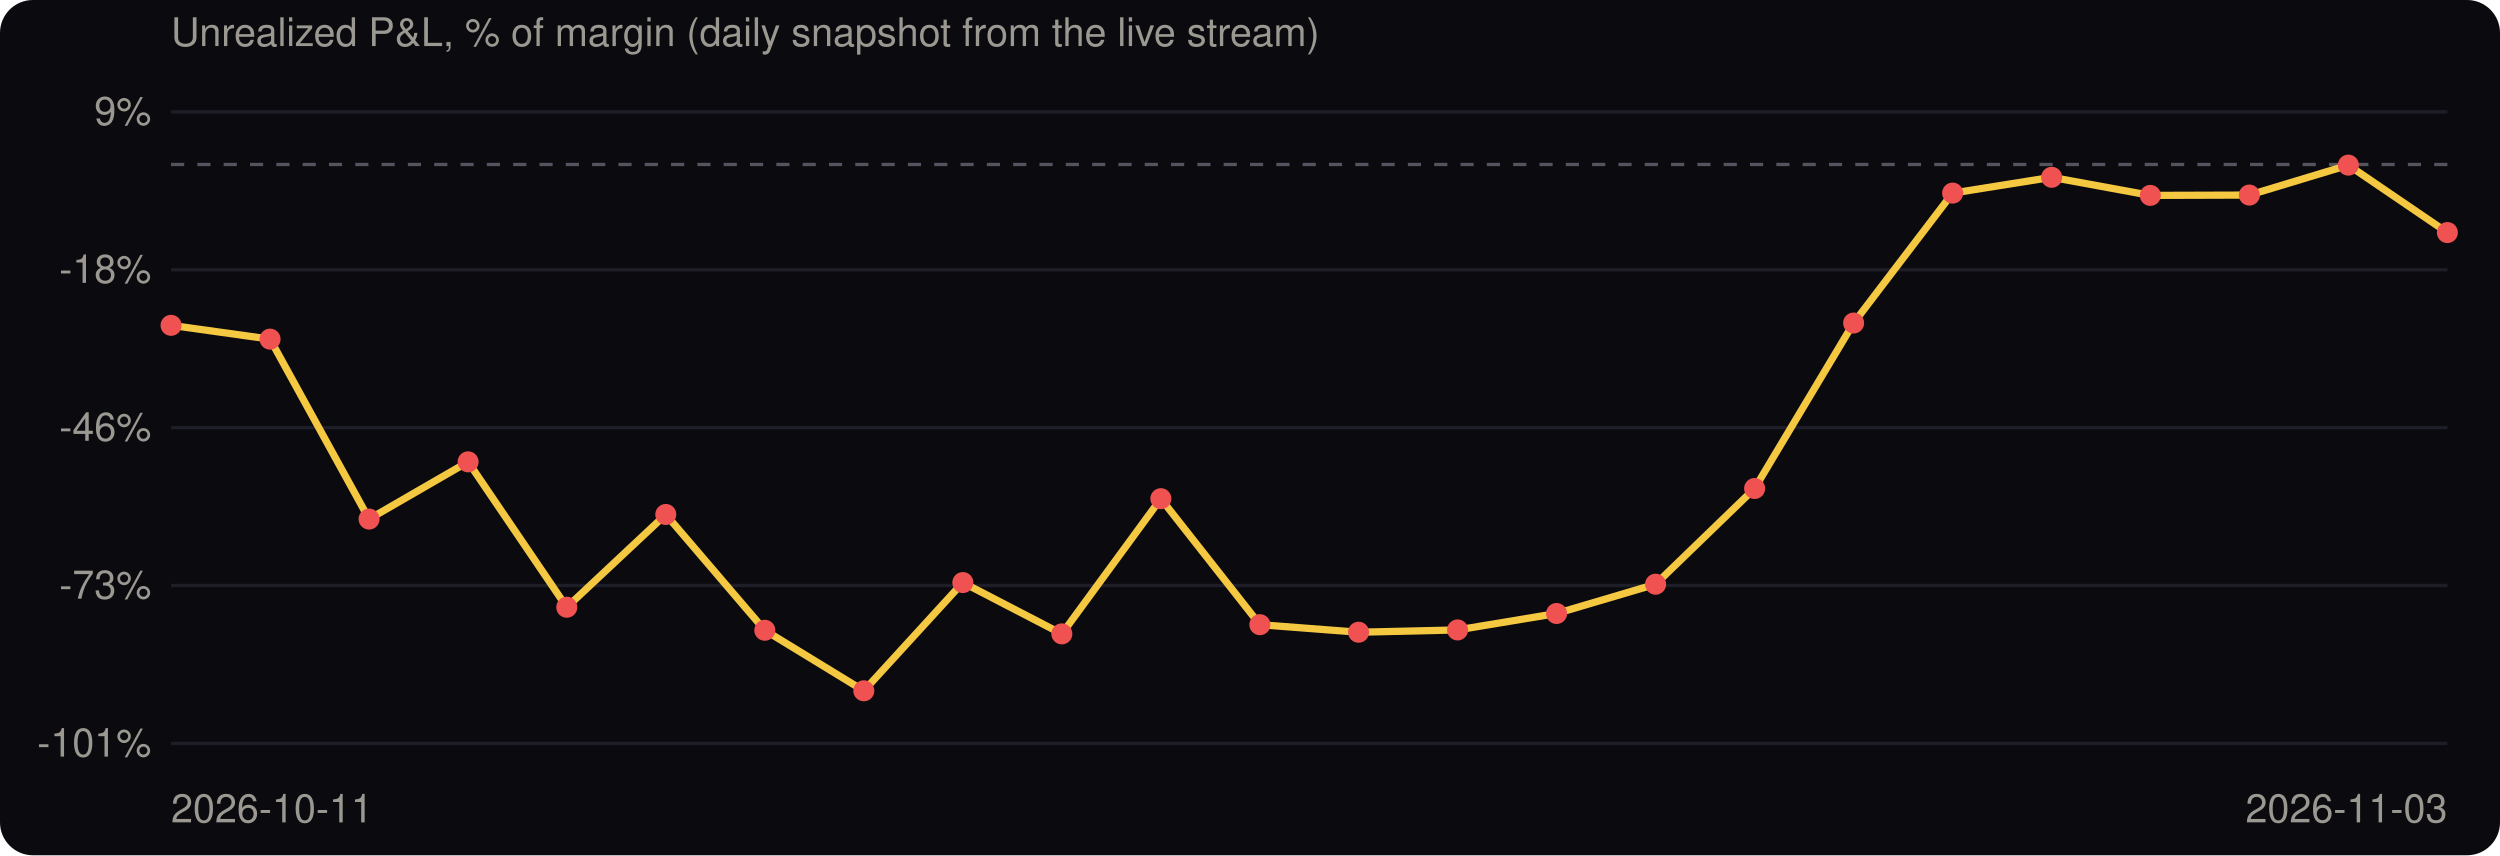
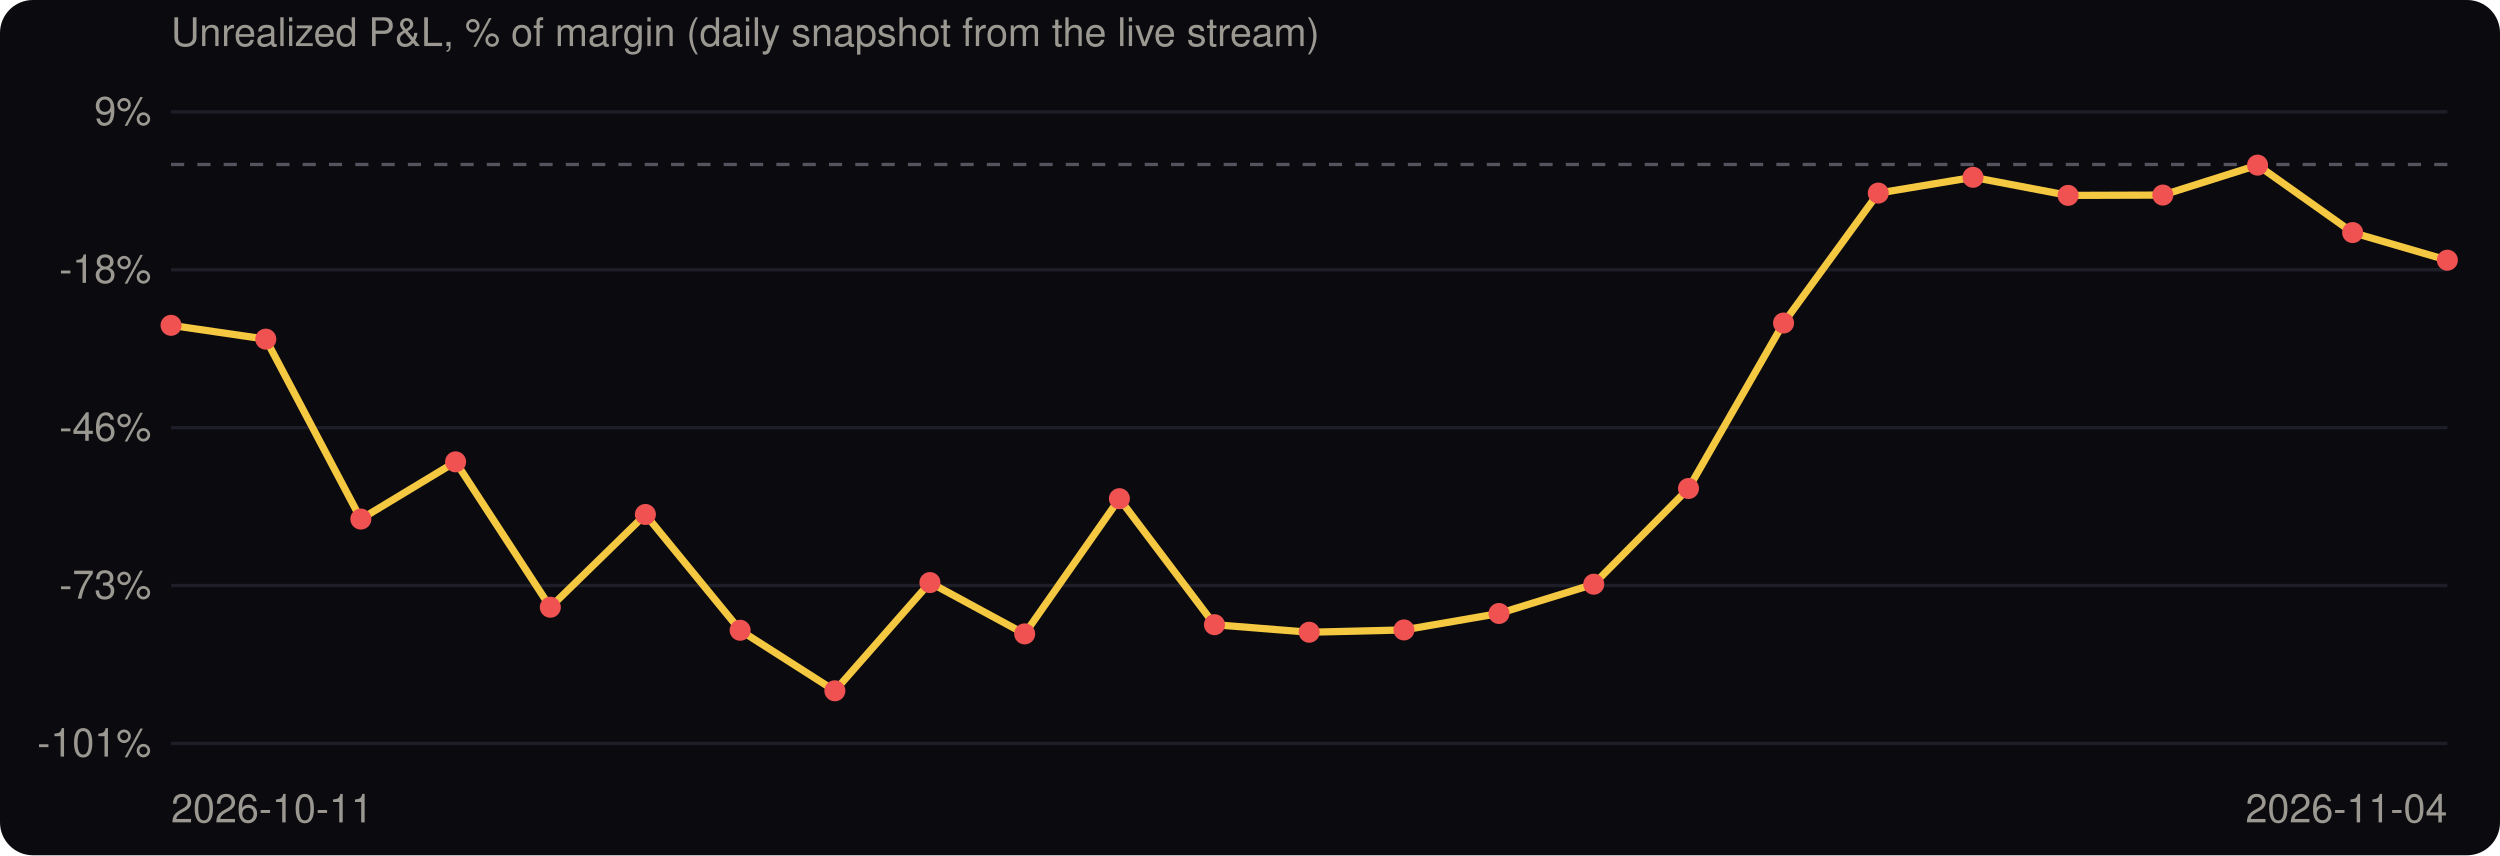
<svg xmlns="http://www.w3.org/2000/svg" viewBox="0 0 760 260" width="760" height="260" font-family="Helvetica, Arial, sans-serif" font-size="12">
  <rect width="760" height="260" rx="10" fill="#0A0A0F" />
  <text x="52" y="14" fill="#9A9890">Unrealized P&amp;L, % of margin (daily snapshot from the live stream)</text>
  <line x1="52" x2="744" y1="226.0" y2="226.0" stroke="#1E1E28" />
  <text x="46" y="230.0" fill="#9A9890" text-anchor="end">-101%</text>
  <line x1="52" x2="744" y1="178.0" y2="178.0" stroke="#1E1E28" />
  <text x="46" y="182.0" fill="#9A9890" text-anchor="end">-73%</text>
  <line x1="52" x2="744" y1="130.0" y2="130.0" stroke="#1E1E28" />
  <text x="46" y="134.0" fill="#9A9890" text-anchor="end">-46%</text>
  <line x1="52" x2="744" y1="82.0" y2="82.0" stroke="#1E1E28" />
  <text x="46" y="86.0" fill="#9A9890" text-anchor="end">-18%</text>
  <line x1="52" x2="744" y1="34.0" y2="34.0" stroke="#1E1E28" />
  <text x="46" y="38.0" fill="#9A9890" text-anchor="end">9%</text>
  <line x1="52" x2="744" y1="50.0" y2="50.0" stroke="#55545E" stroke-dasharray="4 4" />
-   <path d="M52.0,98.9 L82.1,103.1 L112.2,157.8 L142.3,140.4 L172.3,184.6 L202.4,156.4 L232.5,191.6 L262.6,210.0 L292.7,177.1 L322.8,192.7 L352.9,151.6 L383.0,189.9 L413.0,192.2 L443.1,191.5 L473.2,186.5 L503.3,177.6 L533.4,148.5 L563.5,98.2 L593.6,58.7 L623.7,53.9 L653.7,59.4 L683.8,59.3 L713.9,50.2 L744.0,70.7" fill="none" stroke="#F5C842" stroke-width="2.2" />
+   <path d="M52.0,98.9 L80.8,103.1 L109.7,157.8 L138.5,140.4 L167.3,184.6 L196.2,156.4 L225.0,191.6 L253.8,210.0 L282.7,177.1 L311.5,192.7 L340.3,151.6 L369.2,189.9 L398.0,192.2 L426.8,191.5 L455.7,186.5 L484.5,177.6 L513.3,148.5 L542.2,98.2 L571.0,58.7 L599.8,53.9 L628.7,59.4 L657.5,59.3 L686.3,50.2 L715.2,70.7 L744.0,79.1" fill="none" stroke="#F5C842" stroke-width="2.2" />
  <circle cx="52.0" cy="98.9" r="3.2" fill="#f05252" />
-   <circle cx="82.1" cy="103.1" r="3.2" fill="#f05252" />
-   <circle cx="112.2" cy="157.8" r="3.2" fill="#f05252" />
-   <circle cx="142.3" cy="140.4" r="3.2" fill="#f05252" />
-   <circle cx="172.3" cy="184.6" r="3.2" fill="#f05252" />
-   <circle cx="202.4" cy="156.4" r="3.2" fill="#f05252" />
-   <circle cx="232.5" cy="191.6" r="3.2" fill="#f05252" />
-   <circle cx="262.6" cy="210.0" r="3.2" fill="#f05252" />
-   <circle cx="292.7" cy="177.1" r="3.2" fill="#f05252" />
-   <circle cx="322.8" cy="192.7" r="3.2" fill="#f05252" />
-   <circle cx="352.9" cy="151.6" r="3.2" fill="#f05252" />
-   <circle cx="383.0" cy="189.9" r="3.2" fill="#f05252" />
-   <circle cx="413.0" cy="192.2" r="3.2" fill="#f05252" />
-   <circle cx="443.1" cy="191.5" r="3.2" fill="#f05252" />
-   <circle cx="473.2" cy="186.5" r="3.2" fill="#f05252" />
-   <circle cx="503.3" cy="177.6" r="3.2" fill="#f05252" />
-   <circle cx="533.4" cy="148.5" r="3.2" fill="#f05252" />
-   <circle cx="563.5" cy="98.2" r="3.2" fill="#f05252" />
-   <circle cx="593.6" cy="58.7" r="3.2" fill="#f05252" />
-   <circle cx="623.7" cy="53.9" r="3.2" fill="#f05252" />
-   <circle cx="653.7" cy="59.4" r="3.2" fill="#f05252" />
-   <circle cx="683.8" cy="59.3" r="3.2" fill="#f05252" />
-   <circle cx="713.9" cy="50.2" r="3.2" fill="#f05252" />
-   <circle cx="744.0" cy="70.7" r="3.2" fill="#f05252" />
+   <circle cx="80.8" cy="103.1" r="3.2" fill="#f05252" />
+   <circle cx="109.7" cy="157.8" r="3.2" fill="#f05252" />
+   <circle cx="138.5" cy="140.4" r="3.2" fill="#f05252" />
+   <circle cx="167.3" cy="184.6" r="3.2" fill="#f05252" />
+   <circle cx="196.2" cy="156.4" r="3.2" fill="#f05252" />
+   <circle cx="225.0" cy="191.6" r="3.2" fill="#f05252" />
+   <circle cx="253.8" cy="210.0" r="3.2" fill="#f05252" />
+   <circle cx="282.7" cy="177.1" r="3.2" fill="#f05252" />
+   <circle cx="311.5" cy="192.7" r="3.2" fill="#f05252" />
+   <circle cx="340.3" cy="151.6" r="3.2" fill="#f05252" />
+   <circle cx="369.2" cy="189.9" r="3.2" fill="#f05252" />
+   <circle cx="398.0" cy="192.2" r="3.2" fill="#f05252" />
+   <circle cx="426.8" cy="191.5" r="3.2" fill="#f05252" />
+   <circle cx="455.7" cy="186.5" r="3.2" fill="#f05252" />
+   <circle cx="484.5" cy="177.6" r="3.2" fill="#f05252" />
+   <circle cx="513.3" cy="148.5" r="3.2" fill="#f05252" />
+   <circle cx="542.2" cy="98.2" r="3.2" fill="#f05252" />
+   <circle cx="571.0" cy="58.7" r="3.2" fill="#f05252" />
+   <circle cx="599.8" cy="53.9" r="3.2" fill="#f05252" />
+   <circle cx="628.7" cy="59.4" r="3.2" fill="#f05252" />
+   <circle cx="657.5" cy="59.3" r="3.2" fill="#f05252" />
+   <circle cx="686.3" cy="50.2" r="3.2" fill="#f05252" />
+   <circle cx="715.2" cy="70.7" r="3.2" fill="#f05252" />
+   <circle cx="744.0" cy="79.1" r="3.2" fill="#f05252" />
  <text x="52" y="250" fill="#9A9890">2026-10-11</text>
-   <text x="744" y="250" fill="#9A9890" text-anchor="end">2026-11-03</text>
+   <text x="744" y="250" fill="#9A9890" text-anchor="end">2026-11-04</text>
</svg>
